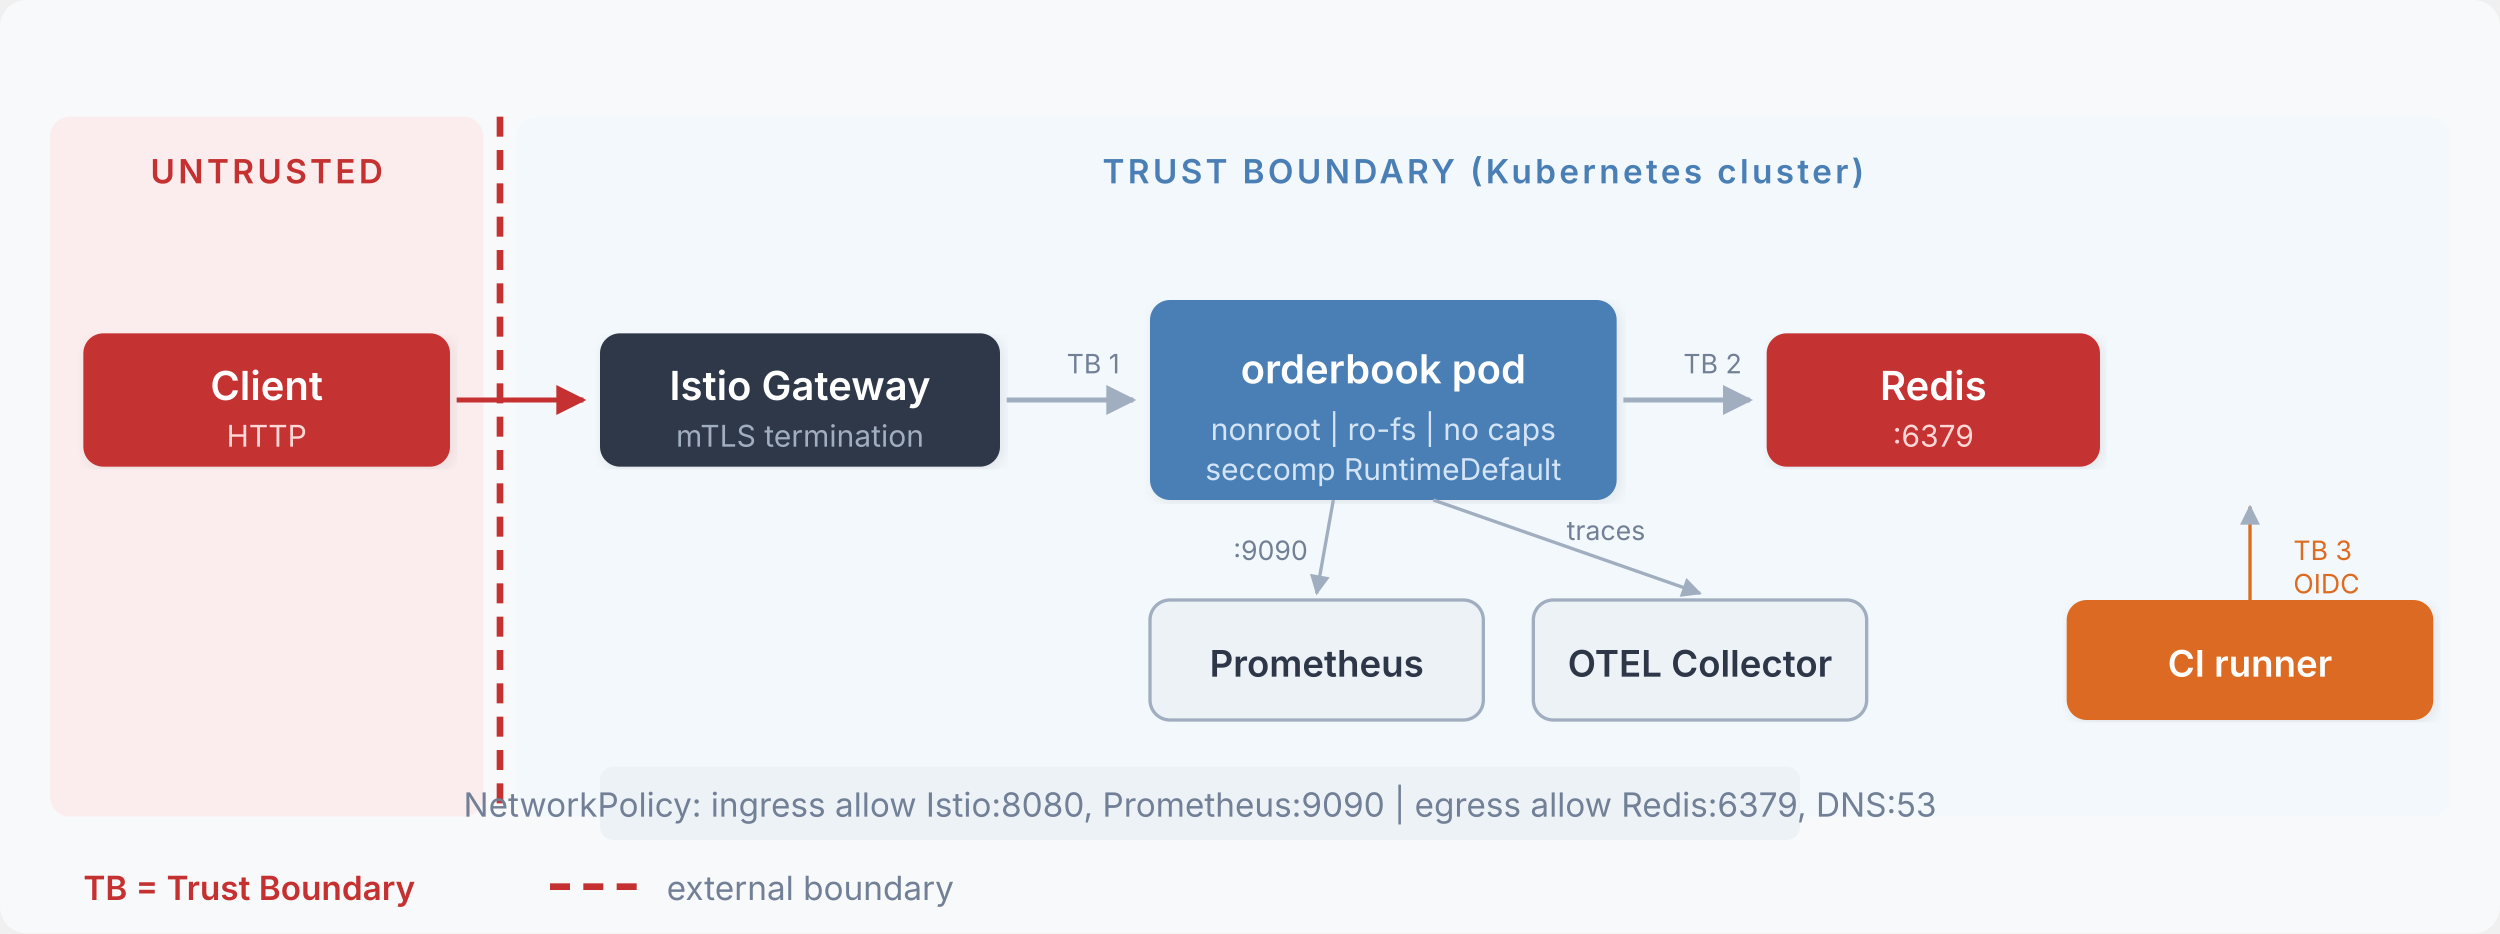
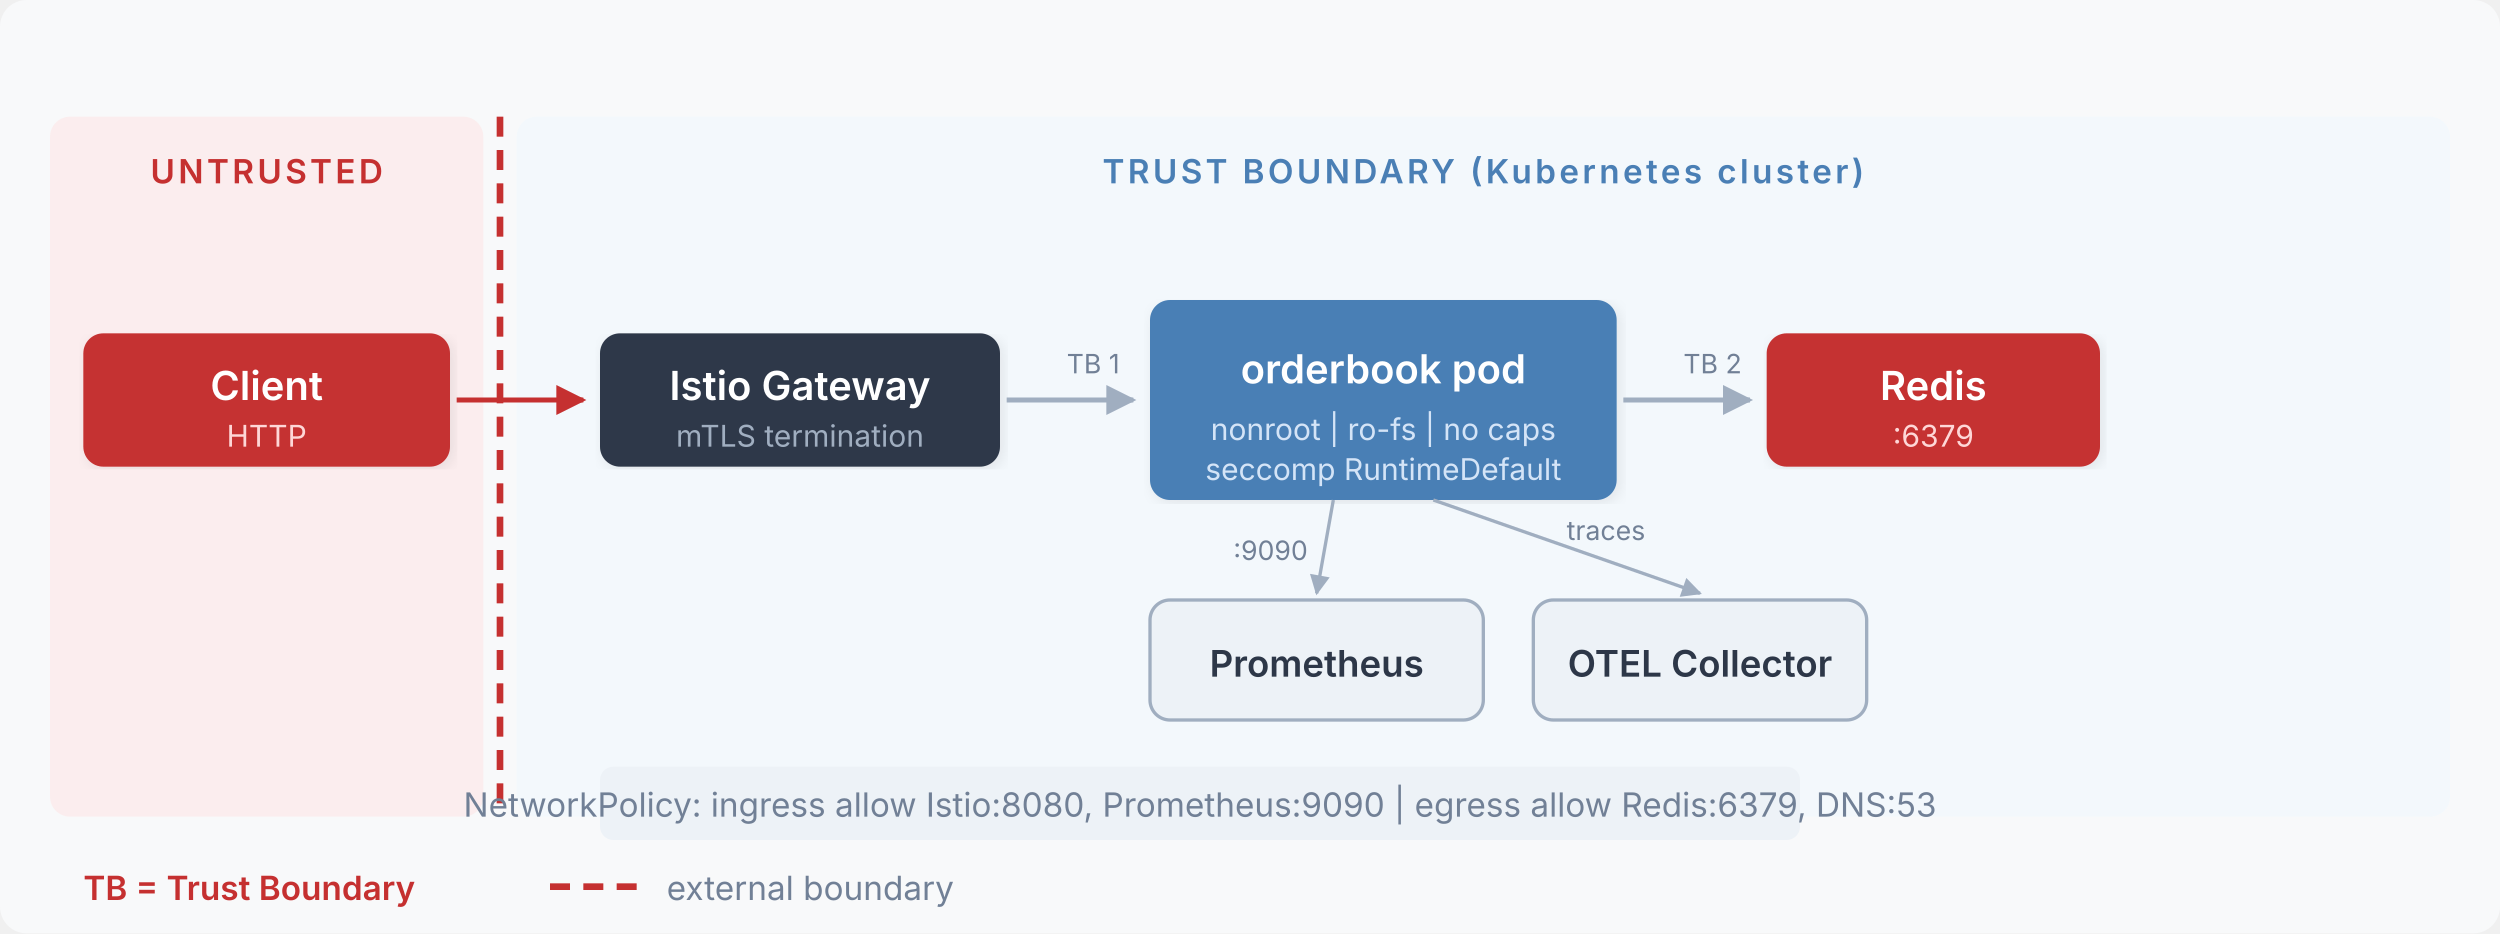
<svg xmlns="http://www.w3.org/2000/svg" viewBox="0 0 750 280" font-family="system-ui, -apple-system, sans-serif" font-size="12">
  <defs>
    <filter id="s" x="-2%" y="-2%" width="104%" height="104%">
      <feDropShadow dx="1" dy="1" stdDeviation="2" flood-opacity="0.08" />
    </filter>
    <marker id="a" viewBox="0 0 10 10" refX="9" refY="5" markerWidth="6" markerHeight="6" orient="auto-start-reverse">
      <path d="M 0 0 L 10 5 L 0 10 z" fill="#a0aec0" />
    </marker>
    <marker id="ar" viewBox="0 0 10 10" refX="9" refY="5" markerWidth="6" markerHeight="6" orient="auto-start-reverse">
      <path d="M 0 0 L 10 5 L 0 10 z" fill="#c53030" />
    </marker>
  </defs>
  <rect width="750" height="280" fill="#f8f9fa" rx="8" />
  <rect x="15" y="35" width="130" height="210" rx="6" fill="#fee2e2" opacity="0.5" />
  <text x="80" y="55" text-anchor="middle" fill="#c53030" font-size="10" font-weight="600" letter-spacing="1">UNTRUSTED</text>
  <rect x="155" y="35" width="580" height="210" rx="6" fill="#ebf8ff" opacity="0.4" />
  <text x="445" y="55" text-anchor="middle" fill="#4a7fb5" font-size="10" font-weight="600" letter-spacing="1">TRUST BOUNDARY (Kubernetes cluster)</text>
  <line x1="150" y1="35" x2="150" y2="245" stroke="#c53030" stroke-width="2" stroke-dasharray="6,4" />
  <rect x="25" y="100" width="110" height="40" rx="6" fill="#c53030" filter="url(#s)" />
  <text x="80" y="120" text-anchor="middle" fill="white" font-weight="600">Client</text>
  <text x="80" y="134" text-anchor="middle" fill="#fed7d7" font-size="9">HTTP</text>
  <line x1="137" y1="120" x2="175" y2="120" stroke="#c53030" stroke-width="1.5" marker-end="url(#ar)" />
  <rect x="180" y="100" width="120" height="40" rx="6" fill="#2d3748" filter="url(#s)" />
  <text x="240" y="120" text-anchor="middle" fill="white" font-weight="600">Istio Gateway</text>
  <text x="240" y="134" text-anchor="middle" fill="#a0aec0" font-size="9">mTLS termination</text>
  <line x1="302" y1="120" x2="340" y2="120" stroke="#a0aec0" stroke-width="1.5" marker-end="url(#a)" />
  <text x="320" y="112" fill="#718096" font-size="8">TB 1</text>
  <rect x="345" y="90" width="140" height="60" rx="6" fill="#4a7fb5" filter="url(#s)" />
  <text x="415" y="115" text-anchor="middle" fill="white" font-weight="600">orderbook pod</text>
  <text x="415" y="132" text-anchor="middle" fill="#d4e4f7" font-size="9">nonroot | ro-fs | no caps</text>
  <text x="415" y="144" text-anchor="middle" fill="#d4e4f7" font-size="9">seccomp RuntimeDefault</text>
  <line x1="487" y1="120" x2="525" y2="120" stroke="#a0aec0" stroke-width="1.5" marker-end="url(#a)" />
  <text x="505" y="112" fill="#718096" font-size="8">TB 2</text>
  <rect x="530" y="100" width="100" height="40" rx="6" fill="#c53030" filter="url(#s)" />
  <text x="580" y="120" text-anchor="middle" fill="white" font-weight="600">Redis</text>
  <text x="580" y="134" text-anchor="middle" fill="#fed7d7" font-size="9">:6379</text>
  <rect x="345" y="180" width="100" height="36" rx="6" fill="#edf2f7" stroke="#a0aec0" stroke-width="1" />
  <text x="395" y="203" text-anchor="middle" fill="#2d3748" font-weight="600" font-size="11">Prometheus</text>
  <rect x="460" y="180" width="100" height="36" rx="6" fill="#edf2f7" stroke="#a0aec0" stroke-width="1" />
  <text x="510" y="203" text-anchor="middle" fill="#2d3748" font-weight="600" font-size="11">OTEL Collector</text>
  <line x1="400" y1="150" x2="395" y2="178" stroke="#a0aec0" stroke-width="1" marker-end="url(#a)" />
  <line x1="430" y1="150" x2="510" y2="178" stroke="#a0aec0" stroke-width="1" marker-end="url(#a)" />
  <text x="370" y="168" fill="#718096" font-size="8">:9090</text>
  <text x="470" y="162" fill="#718096" font-size="8">traces</text>
-   <rect x="620" y="180" width="110" height="36" rx="6" fill="#dd6b20" filter="url(#s)" />
-   <text x="675" y="203" text-anchor="middle" fill="white" font-weight="600" font-size="11">CI runner</text>
-   <line x1="675" y1="180" x2="675" y2="152" stroke="#dd6b20" stroke-width="1" marker-end="url(#a)" />
-   <text x="688" y="168" fill="#dd6b20" font-size="8">TB 3</text>
-   <text x="688" y="178" fill="#dd6b20" font-size="8">OIDC</text>
  <rect x="180" y="230" width="360" height="22" rx="4" fill="#edf2f7" />
  <text x="360" y="245" text-anchor="middle" fill="#718096" font-size="10">NetworkPolicy: ingress allow Istio:8080, Prometheus:9090 | egress allow Redis:6379, DNS:53</text>
  <text x="25" y="270" fill="#c53030" font-size="10" font-weight="600">TB = Trust Boundary</text>
  <line x1="165" y1="266" x2="195" y2="266" stroke="#c53030" stroke-width="2" stroke-dasharray="6,4" />
  <text x="200" y="270" fill="#718096" font-size="10">external boundary</text>
</svg>
